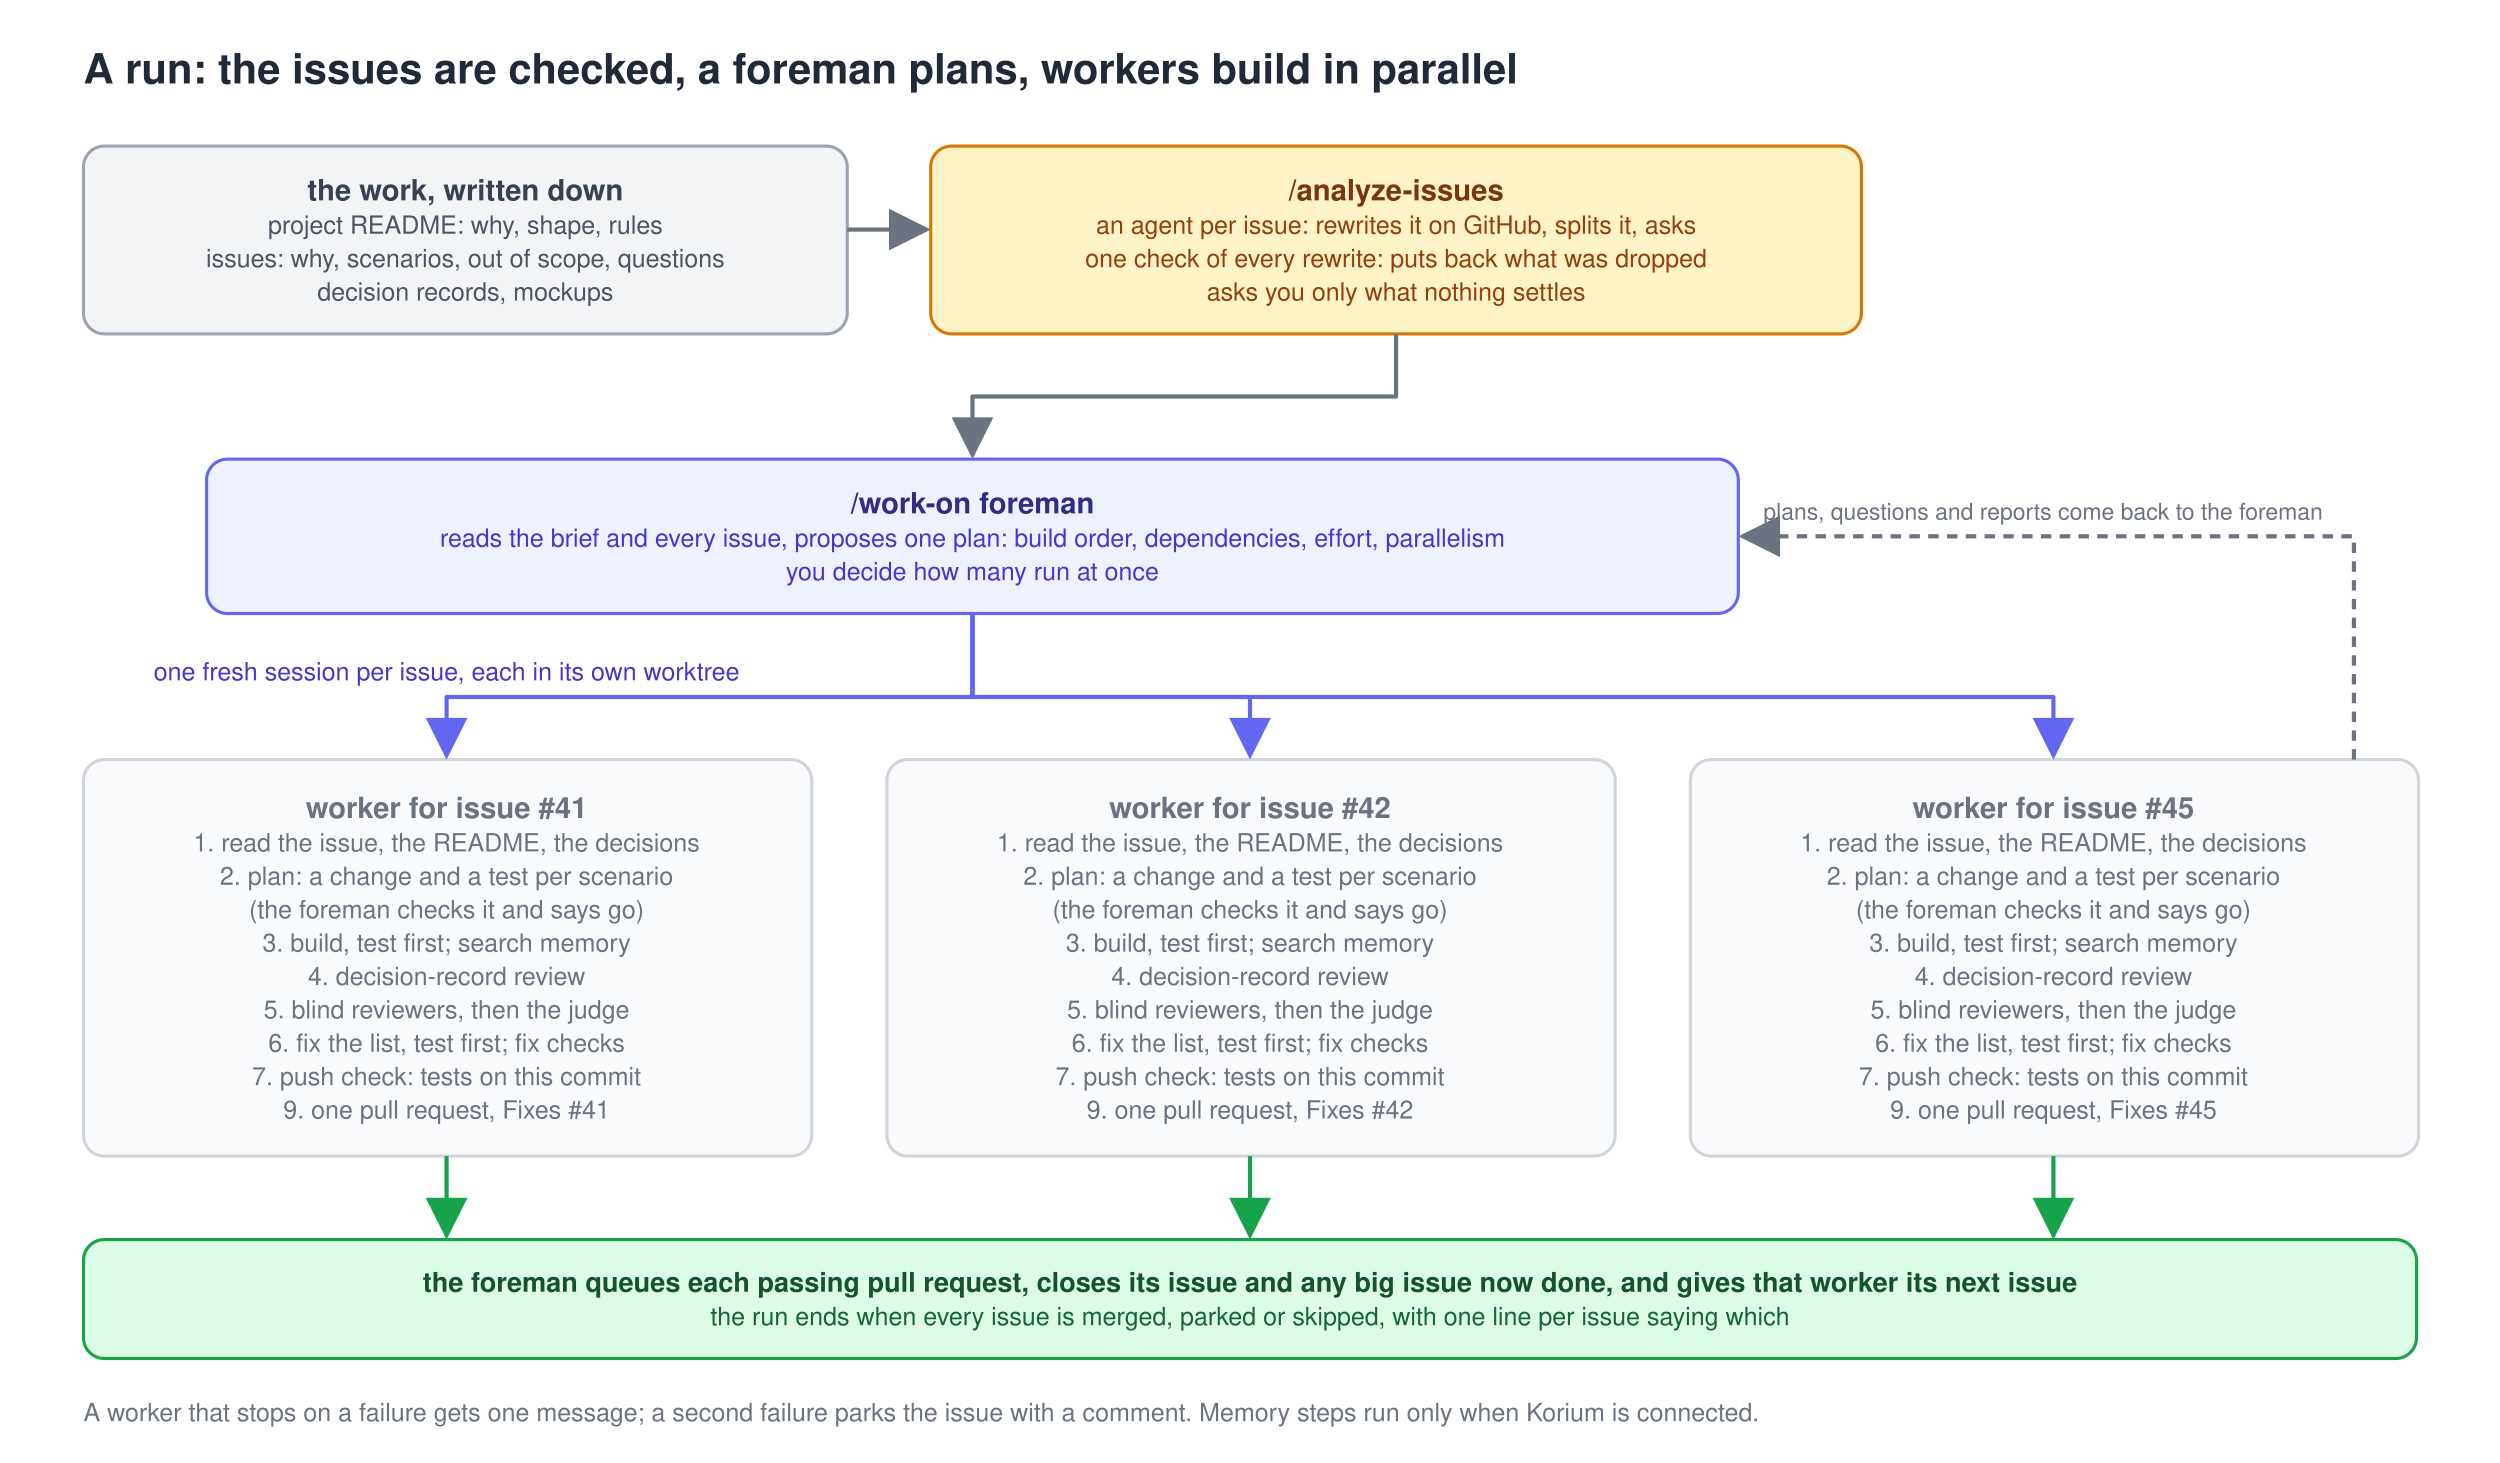
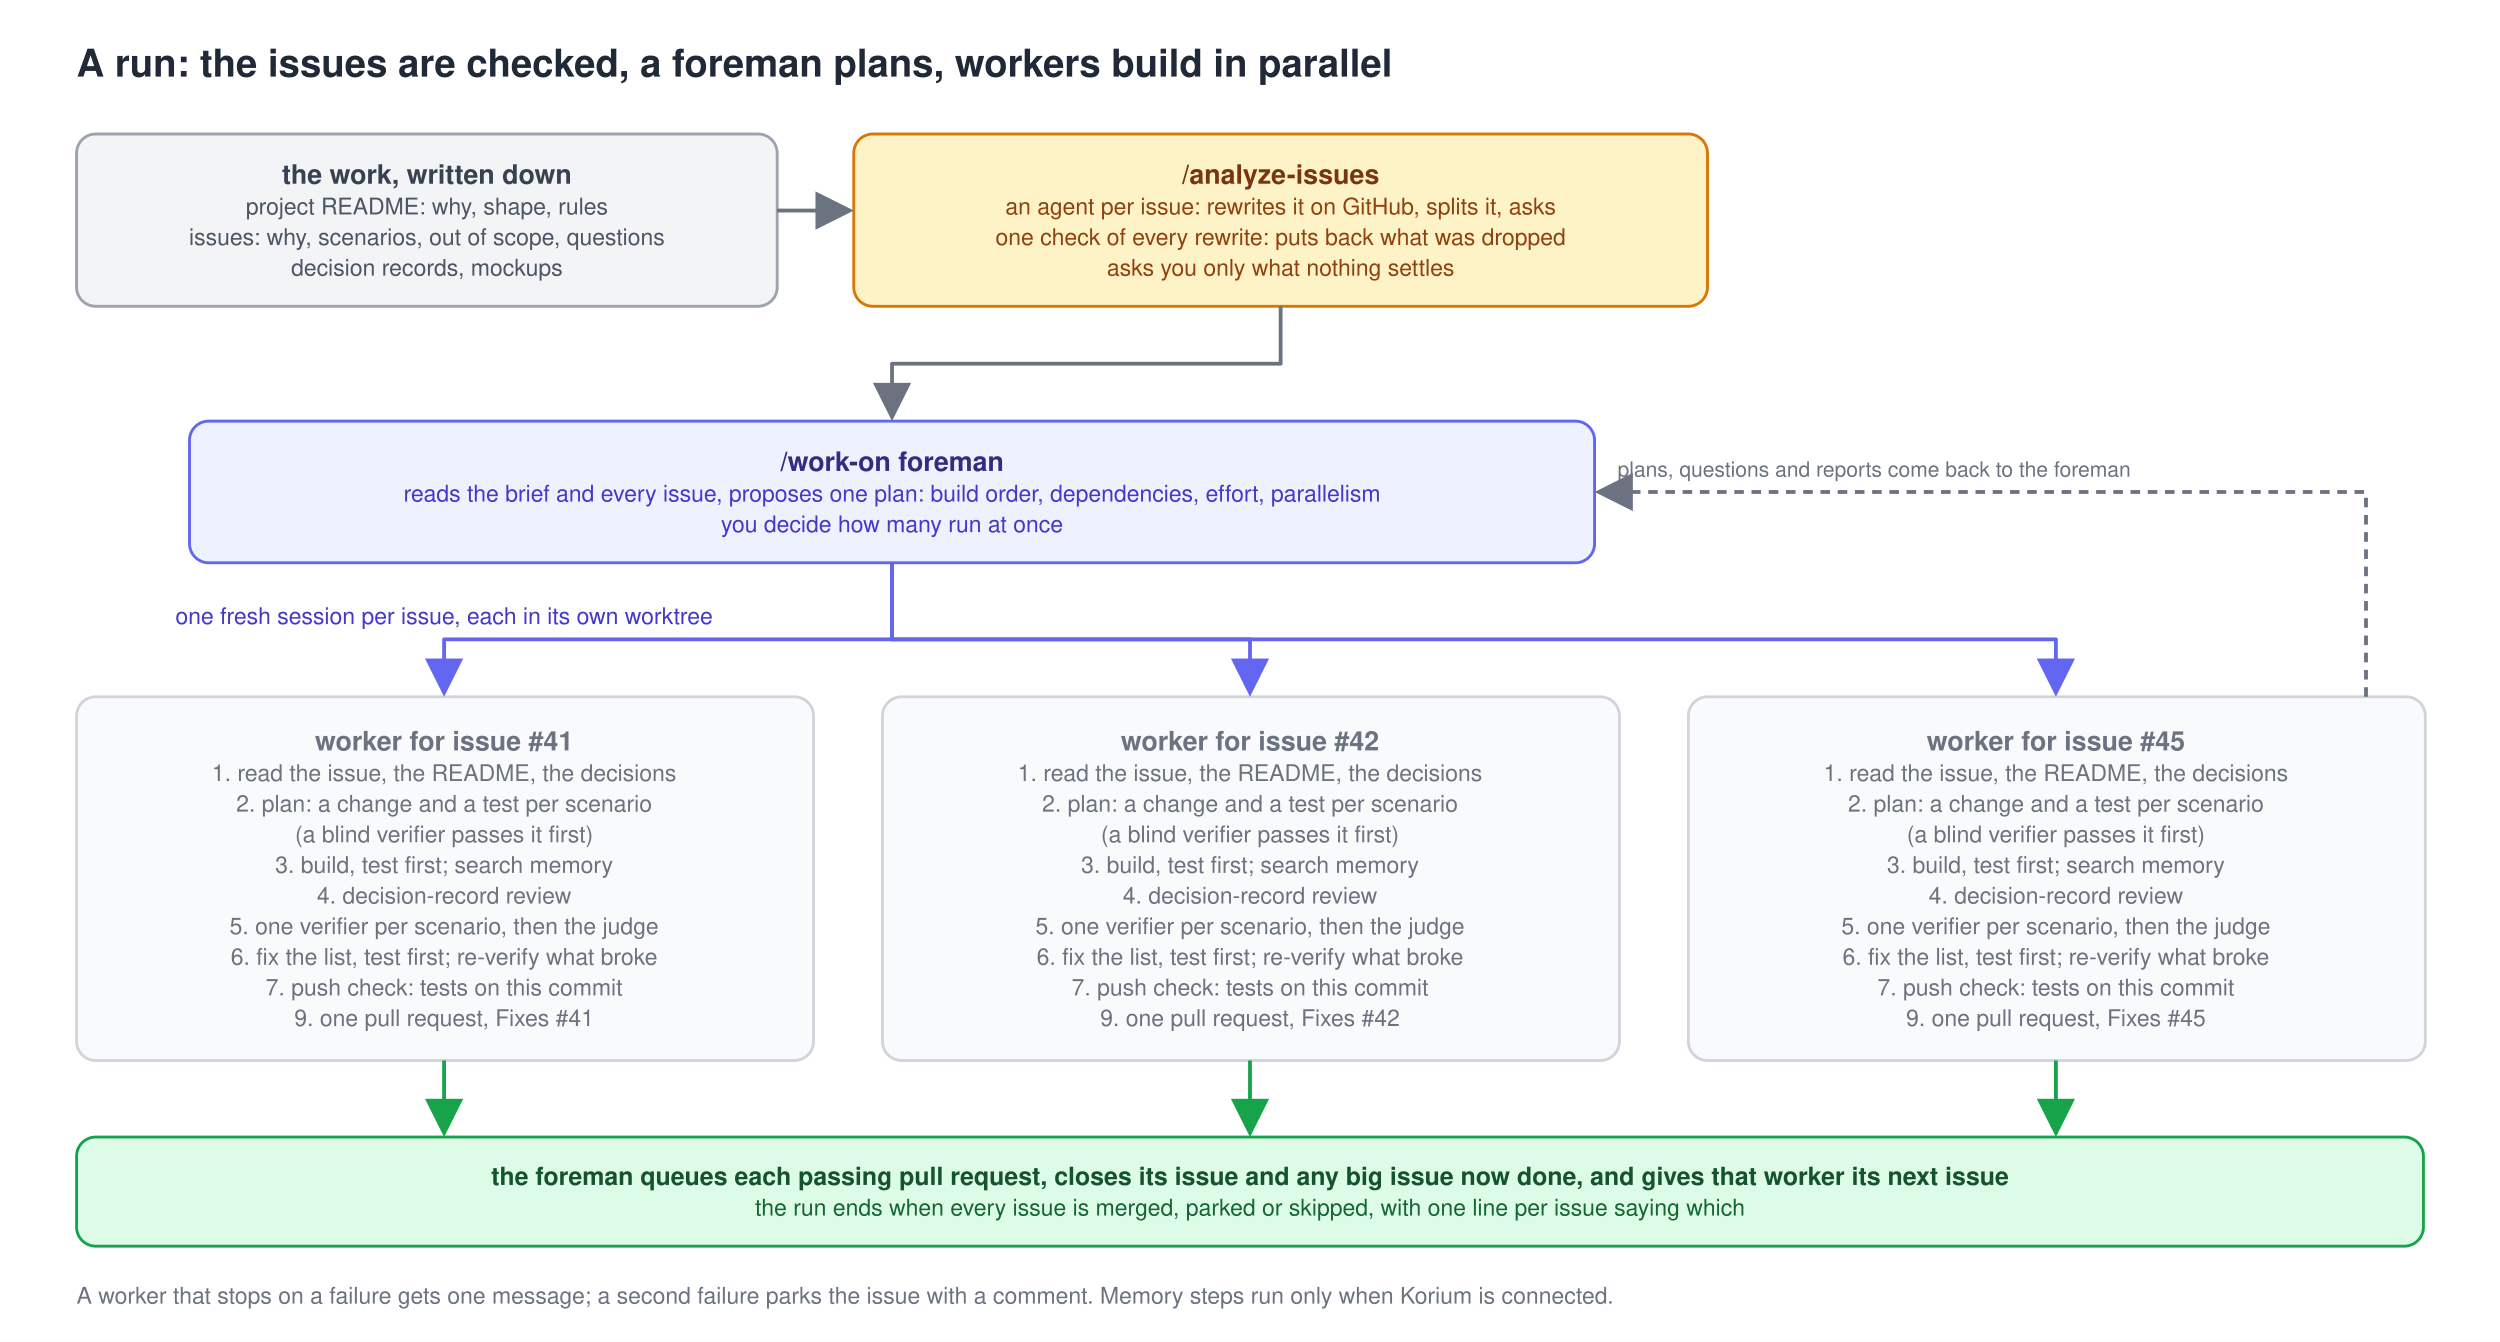
- <svg xmlns="http://www.w3.org/2000/svg" width="1198" height="701" viewBox="0 0 1198 701" font-family="-apple-system, Segoe UI, Helvetica, Arial, sans-serif" font-size="14">
-   <rect width="1198" height="701" fill="#ffffff" />
+ <svg xmlns="http://www.w3.org/2000/svg" width="1306" height="701" viewBox="0 0 1306 701" font-family="-apple-system, Segoe UI, Helvetica, Arial, sans-serif" font-size="14">
+   <rect width="1306" height="701" fill="#ffffff" />
  <defs>
    <marker id="m16a34a" markerWidth="10" markerHeight="10" refX="9" refY="5" orient="auto">
      <path d="M0,0 L10,5 L0,10 z" fill="#16a34a" />
    </marker>
    <marker id="m6366f1" markerWidth="10" markerHeight="10" refX="9" refY="5" orient="auto">
      <path d="M0,0 L10,5 L0,10 z" fill="#6366f1" />
    </marker>
    <marker id="m6b7280" markerWidth="10" markerHeight="10" refX="9" refY="5" orient="auto">
      <path d="M0,0 L10,5 L0,10 z" fill="#6b7280" />
    </marker>
    <marker id="md97706" markerWidth="10" markerHeight="10" refX="9" refY="5" orient="auto">
      <path d="M0,0 L10,5 L0,10 z" fill="#d97706" />
    </marker>
    <marker id="mdb2777" markerWidth="10" markerHeight="10" refX="9" refY="5" orient="auto">
      <path d="M0,0 L10,5 L0,10 z" fill="#db2777" />
    </marker>
    <marker id="mdc2626" markerWidth="10" markerHeight="10" refX="9" refY="5" orient="auto">
      <path d="M0,0 L10,5 L0,10 z" fill="#dc2626" />
    </marker>
  </defs>
  <text x="40" y="40" text-anchor="start" font-size="20" font-weight="600" fill="#1f2937">A run: the issues are checked, a foreman plans, workers build in parallel</text>
  <rect x="40" y="70" width="366" height="90" rx="10" fill="#f3f4f6" stroke="#9ca3af" stroke-width="1.5" />
  <text x="223" y="96" text-anchor="middle" font-size="14" font-weight="600" fill="#374151">the work, written down</text>
  <text x="223" y="112" text-anchor="middle" font-size="12" fill="#4b5563">project README: why, shape, rules</text>
  <text x="223" y="128" text-anchor="middle" font-size="12" fill="#4b5563">issues: why, scenarios, out of scope, questions</text>
  <text x="223" y="144" text-anchor="middle" font-size="12" fill="#4b5563">decision records, mockups</text>
  <rect x="446" y="70" width="446" height="90" rx="10" fill="#fef3c7" stroke="#d97706" stroke-width="1.5" />
  <text x="669" y="96" text-anchor="middle" font-size="14" font-weight="600" fill="#78350f">/analyze-issues</text>
  <text x="669" y="112" text-anchor="middle" font-size="12" fill="#92400e">an agent per issue: rewrites it on GitHub, splits it, asks</text>
  <text x="669" y="128" text-anchor="middle" font-size="12" fill="#92400e">one check of every rewrite: puts back what was dropped</text>
  <text x="669" y="144" text-anchor="middle" font-size="12" fill="#92400e">asks you only what nothing settles</text>
  <line x1="406" y1="110" x2="444" y2="110" stroke="#6b7280" stroke-width="2" marker-end="url(#m6b7280)" />
  <rect x="99" y="220" width="734" height="74" rx="10" fill="#eef2ff" stroke="#6366f1" stroke-width="1.5" />
  <text x="466" y="246" text-anchor="middle" font-size="14" font-weight="600" fill="#312e81">/work-on foreman</text>
  <text x="466" y="262" text-anchor="middle" font-size="12" fill="#4338ca">reads the brief and every issue, proposes one plan: build order, dependencies, effort, parallelism</text>
  <text x="466" y="278" text-anchor="middle" font-size="12" fill="#4338ca">you decide how many run at once</text>
  <path d="M 669 160 L 669 190 L 466 190 L 466 218" fill="none" stroke="#6b7280" stroke-width="2" stroke-linejoin="round" marker-end="url(#m6b7280)" />
-   <rect x="40" y="364" width="349" height="190" rx="10" fill="#f9fafb" stroke="#d1d5db" stroke-width="1.5" />
-   <text x="214" y="392" text-anchor="middle" font-size="14" font-weight="600" fill="#6b7280">worker for issue #41</text>
-   <text x="214" y="408" text-anchor="middle" font-size="12" fill="#6b7280">1. read the issue, the README, the decisions</text>
-   <text x="214" y="424" text-anchor="middle" font-size="12" fill="#6b7280">2. plan: a change and a test per scenario</text>
-   <text x="214" y="440" text-anchor="middle" font-size="12" fill="#6b7280">   (the foreman checks it and says go)</text>
-   <text x="214" y="456" text-anchor="middle" font-size="12" fill="#6b7280">3. build, test first; search memory</text>
-   <text x="214" y="472" text-anchor="middle" font-size="12" fill="#6b7280">4. decision-record review</text>
-   <text x="214" y="488" text-anchor="middle" font-size="12" fill="#6b7280">5. blind reviewers, then the judge</text>
-   <text x="214" y="504" text-anchor="middle" font-size="12" fill="#6b7280">6. fix the list, test first; fix checks</text>
-   <text x="214" y="520" text-anchor="middle" font-size="12" fill="#6b7280">7. push check: tests on this commit</text>
-   <text x="214" y="536" text-anchor="middle" font-size="12" fill="#6b7280">9. one pull request, Fixes #41</text>
-   <rect x="425" y="364" width="349" height="190" rx="10" fill="#f9fafb" stroke="#d1d5db" stroke-width="1.5" />
-   <text x="599" y="392" text-anchor="middle" font-size="14" font-weight="600" fill="#6b7280">worker for issue #42</text>
-   <text x="599" y="408" text-anchor="middle" font-size="12" fill="#6b7280">1. read the issue, the README, the decisions</text>
-   <text x="599" y="424" text-anchor="middle" font-size="12" fill="#6b7280">2. plan: a change and a test per scenario</text>
-   <text x="599" y="440" text-anchor="middle" font-size="12" fill="#6b7280">   (the foreman checks it and says go)</text>
-   <text x="599" y="456" text-anchor="middle" font-size="12" fill="#6b7280">3. build, test first; search memory</text>
-   <text x="599" y="472" text-anchor="middle" font-size="12" fill="#6b7280">4. decision-record review</text>
-   <text x="599" y="488" text-anchor="middle" font-size="12" fill="#6b7280">5. blind reviewers, then the judge</text>
-   <text x="599" y="504" text-anchor="middle" font-size="12" fill="#6b7280">6. fix the list, test first; fix checks</text>
-   <text x="599" y="520" text-anchor="middle" font-size="12" fill="#6b7280">7. push check: tests on this commit</text>
-   <text x="599" y="536" text-anchor="middle" font-size="12" fill="#6b7280">9. one pull request, Fixes #42</text>
-   <rect x="810" y="364" width="349" height="190" rx="10" fill="#f9fafb" stroke="#d1d5db" stroke-width="1.5" />
-   <text x="984" y="392" text-anchor="middle" font-size="14" font-weight="600" fill="#6b7280">worker for issue #45</text>
-   <text x="984" y="408" text-anchor="middle" font-size="12" fill="#6b7280">1. read the issue, the README, the decisions</text>
-   <text x="984" y="424" text-anchor="middle" font-size="12" fill="#6b7280">2. plan: a change and a test per scenario</text>
-   <text x="984" y="440" text-anchor="middle" font-size="12" fill="#6b7280">   (the foreman checks it and says go)</text>
-   <text x="984" y="456" text-anchor="middle" font-size="12" fill="#6b7280">3. build, test first; search memory</text>
-   <text x="984" y="472" text-anchor="middle" font-size="12" fill="#6b7280">4. decision-record review</text>
-   <text x="984" y="488" text-anchor="middle" font-size="12" fill="#6b7280">5. blind reviewers, then the judge</text>
-   <text x="984" y="504" text-anchor="middle" font-size="12" fill="#6b7280">6. fix the list, test first; fix checks</text>
-   <text x="984" y="520" text-anchor="middle" font-size="12" fill="#6b7280">7. push check: tests on this commit</text>
-   <text x="984" y="536" text-anchor="middle" font-size="12" fill="#6b7280">9. one pull request, Fixes #45</text>
-   <path d="M 466 294 L 466 334 L 214 334 L 214 362" fill="none" stroke="#6366f1" stroke-width="2" stroke-linejoin="round" marker-end="url(#m6366f1)" />
-   <path d="M 466 294 L 466 334 L 599 334 L 599 362" fill="none" stroke="#6366f1" stroke-width="2" stroke-linejoin="round" marker-end="url(#m6366f1)" />
-   <path d="M 466 294 L 466 334 L 984 334 L 984 362" fill="none" stroke="#6366f1" stroke-width="2" stroke-linejoin="round" marker-end="url(#m6366f1)" />
-   <text x="214" y="326" text-anchor="middle" font-size="12" fill="#4338ca">one fresh session per issue, each in its own worktree</text>
-   <path d="M 1128 364 L 1128 257 L 835 257" fill="none" stroke="#6b7280" stroke-width="2" stroke-linejoin="round" stroke-dasharray="5 4" marker-end="url(#m6b7280)" />
+   <rect x="40" y="364" width="385" height="190" rx="10" fill="#f9fafb" stroke="#d1d5db" stroke-width="1.5" />
+   <text x="232" y="392" text-anchor="middle" font-size="14" font-weight="600" fill="#6b7280">worker for issue #41</text>
+   <text x="232" y="408" text-anchor="middle" font-size="12" fill="#6b7280">1. read the issue, the README, the decisions</text>
+   <text x="232" y="424" text-anchor="middle" font-size="12" fill="#6b7280">2. plan: a change and a test per scenario</text>
+   <text x="232" y="440" text-anchor="middle" font-size="12" fill="#6b7280">   (a blind verifier passes it first)</text>
+   <text x="232" y="456" text-anchor="middle" font-size="12" fill="#6b7280">3. build, test first; search memory</text>
+   <text x="232" y="472" text-anchor="middle" font-size="12" fill="#6b7280">4. decision-record review</text>
+   <text x="232" y="488" text-anchor="middle" font-size="12" fill="#6b7280">5. one verifier per scenario, then the judge</text>
+   <text x="232" y="504" text-anchor="middle" font-size="12" fill="#6b7280">6. fix the list, test first; re-verify what broke</text>
+   <text x="232" y="520" text-anchor="middle" font-size="12" fill="#6b7280">7. push check: tests on this commit</text>
+   <text x="232" y="536" text-anchor="middle" font-size="12" fill="#6b7280">9. one pull request, Fixes #41</text>
+   <rect x="461" y="364" width="385" height="190" rx="10" fill="#f9fafb" stroke="#d1d5db" stroke-width="1.5" />
+   <text x="653" y="392" text-anchor="middle" font-size="14" font-weight="600" fill="#6b7280">worker for issue #42</text>
+   <text x="653" y="408" text-anchor="middle" font-size="12" fill="#6b7280">1. read the issue, the README, the decisions</text>
+   <text x="653" y="424" text-anchor="middle" font-size="12" fill="#6b7280">2. plan: a change and a test per scenario</text>
+   <text x="653" y="440" text-anchor="middle" font-size="12" fill="#6b7280">   (a blind verifier passes it first)</text>
+   <text x="653" y="456" text-anchor="middle" font-size="12" fill="#6b7280">3. build, test first; search memory</text>
+   <text x="653" y="472" text-anchor="middle" font-size="12" fill="#6b7280">4. decision-record review</text>
+   <text x="653" y="488" text-anchor="middle" font-size="12" fill="#6b7280">5. one verifier per scenario, then the judge</text>
+   <text x="653" y="504" text-anchor="middle" font-size="12" fill="#6b7280">6. fix the list, test first; re-verify what broke</text>
+   <text x="653" y="520" text-anchor="middle" font-size="12" fill="#6b7280">7. push check: tests on this commit</text>
+   <text x="653" y="536" text-anchor="middle" font-size="12" fill="#6b7280">9. one pull request, Fixes #42</text>
+   <rect x="882" y="364" width="385" height="190" rx="10" fill="#f9fafb" stroke="#d1d5db" stroke-width="1.5" />
+   <text x="1074" y="392" text-anchor="middle" font-size="14" font-weight="600" fill="#6b7280">worker for issue #45</text>
+   <text x="1074" y="408" text-anchor="middle" font-size="12" fill="#6b7280">1. read the issue, the README, the decisions</text>
+   <text x="1074" y="424" text-anchor="middle" font-size="12" fill="#6b7280">2. plan: a change and a test per scenario</text>
+   <text x="1074" y="440" text-anchor="middle" font-size="12" fill="#6b7280">   (a blind verifier passes it first)</text>
+   <text x="1074" y="456" text-anchor="middle" font-size="12" fill="#6b7280">3. build, test first; search memory</text>
+   <text x="1074" y="472" text-anchor="middle" font-size="12" fill="#6b7280">4. decision-record review</text>
+   <text x="1074" y="488" text-anchor="middle" font-size="12" fill="#6b7280">5. one verifier per scenario, then the judge</text>
+   <text x="1074" y="504" text-anchor="middle" font-size="12" fill="#6b7280">6. fix the list, test first; re-verify what broke</text>
+   <text x="1074" y="520" text-anchor="middle" font-size="12" fill="#6b7280">7. push check: tests on this commit</text>
+   <text x="1074" y="536" text-anchor="middle" font-size="12" fill="#6b7280">9. one pull request, Fixes #45</text>
+   <path d="M 466 294 L 466 334 L 232 334 L 232 362" fill="none" stroke="#6366f1" stroke-width="2" stroke-linejoin="round" marker-end="url(#m6366f1)" />
+   <path d="M 466 294 L 466 334 L 653 334 L 653 362" fill="none" stroke="#6366f1" stroke-width="2" stroke-linejoin="round" marker-end="url(#m6366f1)" />
+   <path d="M 466 294 L 466 334 L 1074 334 L 1074 362" fill="none" stroke="#6366f1" stroke-width="2" stroke-linejoin="round" marker-end="url(#m6366f1)" />
+   <text x="232" y="326" text-anchor="middle" font-size="12" fill="#4338ca">one fresh session per issue, each in its own worktree</text>
+   <path d="M 1236 364 L 1236 257 L 835 257" fill="none" stroke="#6b7280" stroke-width="2" stroke-linejoin="round" stroke-dasharray="5 4" marker-end="url(#m6b7280)" />
  <text x="845" y="249" text-anchor="start" font-size="11" fill="#6b7280">plans, questions and reports come back to the foreman</text>
-   <rect x="40" y="594" width="1118" height="57" rx="10" fill="#dcfce7" stroke="#16a34a" stroke-width="1.5" />
-   <text x="599" y="619" text-anchor="middle" font-size="13" font-weight="600" fill="#14532d">the foreman queues each passing pull request, closes its issue and any big issue now done, and gives that worker its next issue</text>
-   <text x="599" y="635" text-anchor="middle" font-size="12" fill="#166534">the run ends when every issue is merged, parked or skipped, with one line per issue saying which</text>
-   <line x1="214" y1="554" x2="214" y2="592" stroke="#16a34a" stroke-width="2" marker-end="url(#m16a34a)" />
-   <line x1="599" y1="554" x2="599" y2="592" stroke="#16a34a" stroke-width="2" marker-end="url(#m16a34a)" />
-   <line x1="984" y1="554" x2="984" y2="592" stroke="#16a34a" stroke-width="2" marker-end="url(#m16a34a)" />
+   <rect x="40" y="594" width="1226" height="57" rx="10" fill="#dcfce7" stroke="#16a34a" stroke-width="1.5" />
+   <text x="653" y="619" text-anchor="middle" font-size="13" font-weight="600" fill="#14532d">the foreman queues each passing pull request, closes its issue and any big issue now done, and gives that worker its next issue</text>
+   <text x="653" y="635" text-anchor="middle" font-size="12" fill="#166534">the run ends when every issue is merged, parked or skipped, with one line per issue saying which</text>
+   <line x1="232" y1="554" x2="232" y2="592" stroke="#16a34a" stroke-width="2" marker-end="url(#m16a34a)" />
+   <line x1="653" y1="554" x2="653" y2="592" stroke="#16a34a" stroke-width="2" marker-end="url(#m16a34a)" />
+   <line x1="1074" y1="554" x2="1074" y2="592" stroke="#16a34a" stroke-width="2" marker-end="url(#m16a34a)" />
  <text x="40" y="681" text-anchor="start" font-size="12" fill="#6b7280">A worker that stops on a failure gets one message; a second failure parks the issue with a comment. Memory steps run only when Korium is connected.</text>
</svg>
